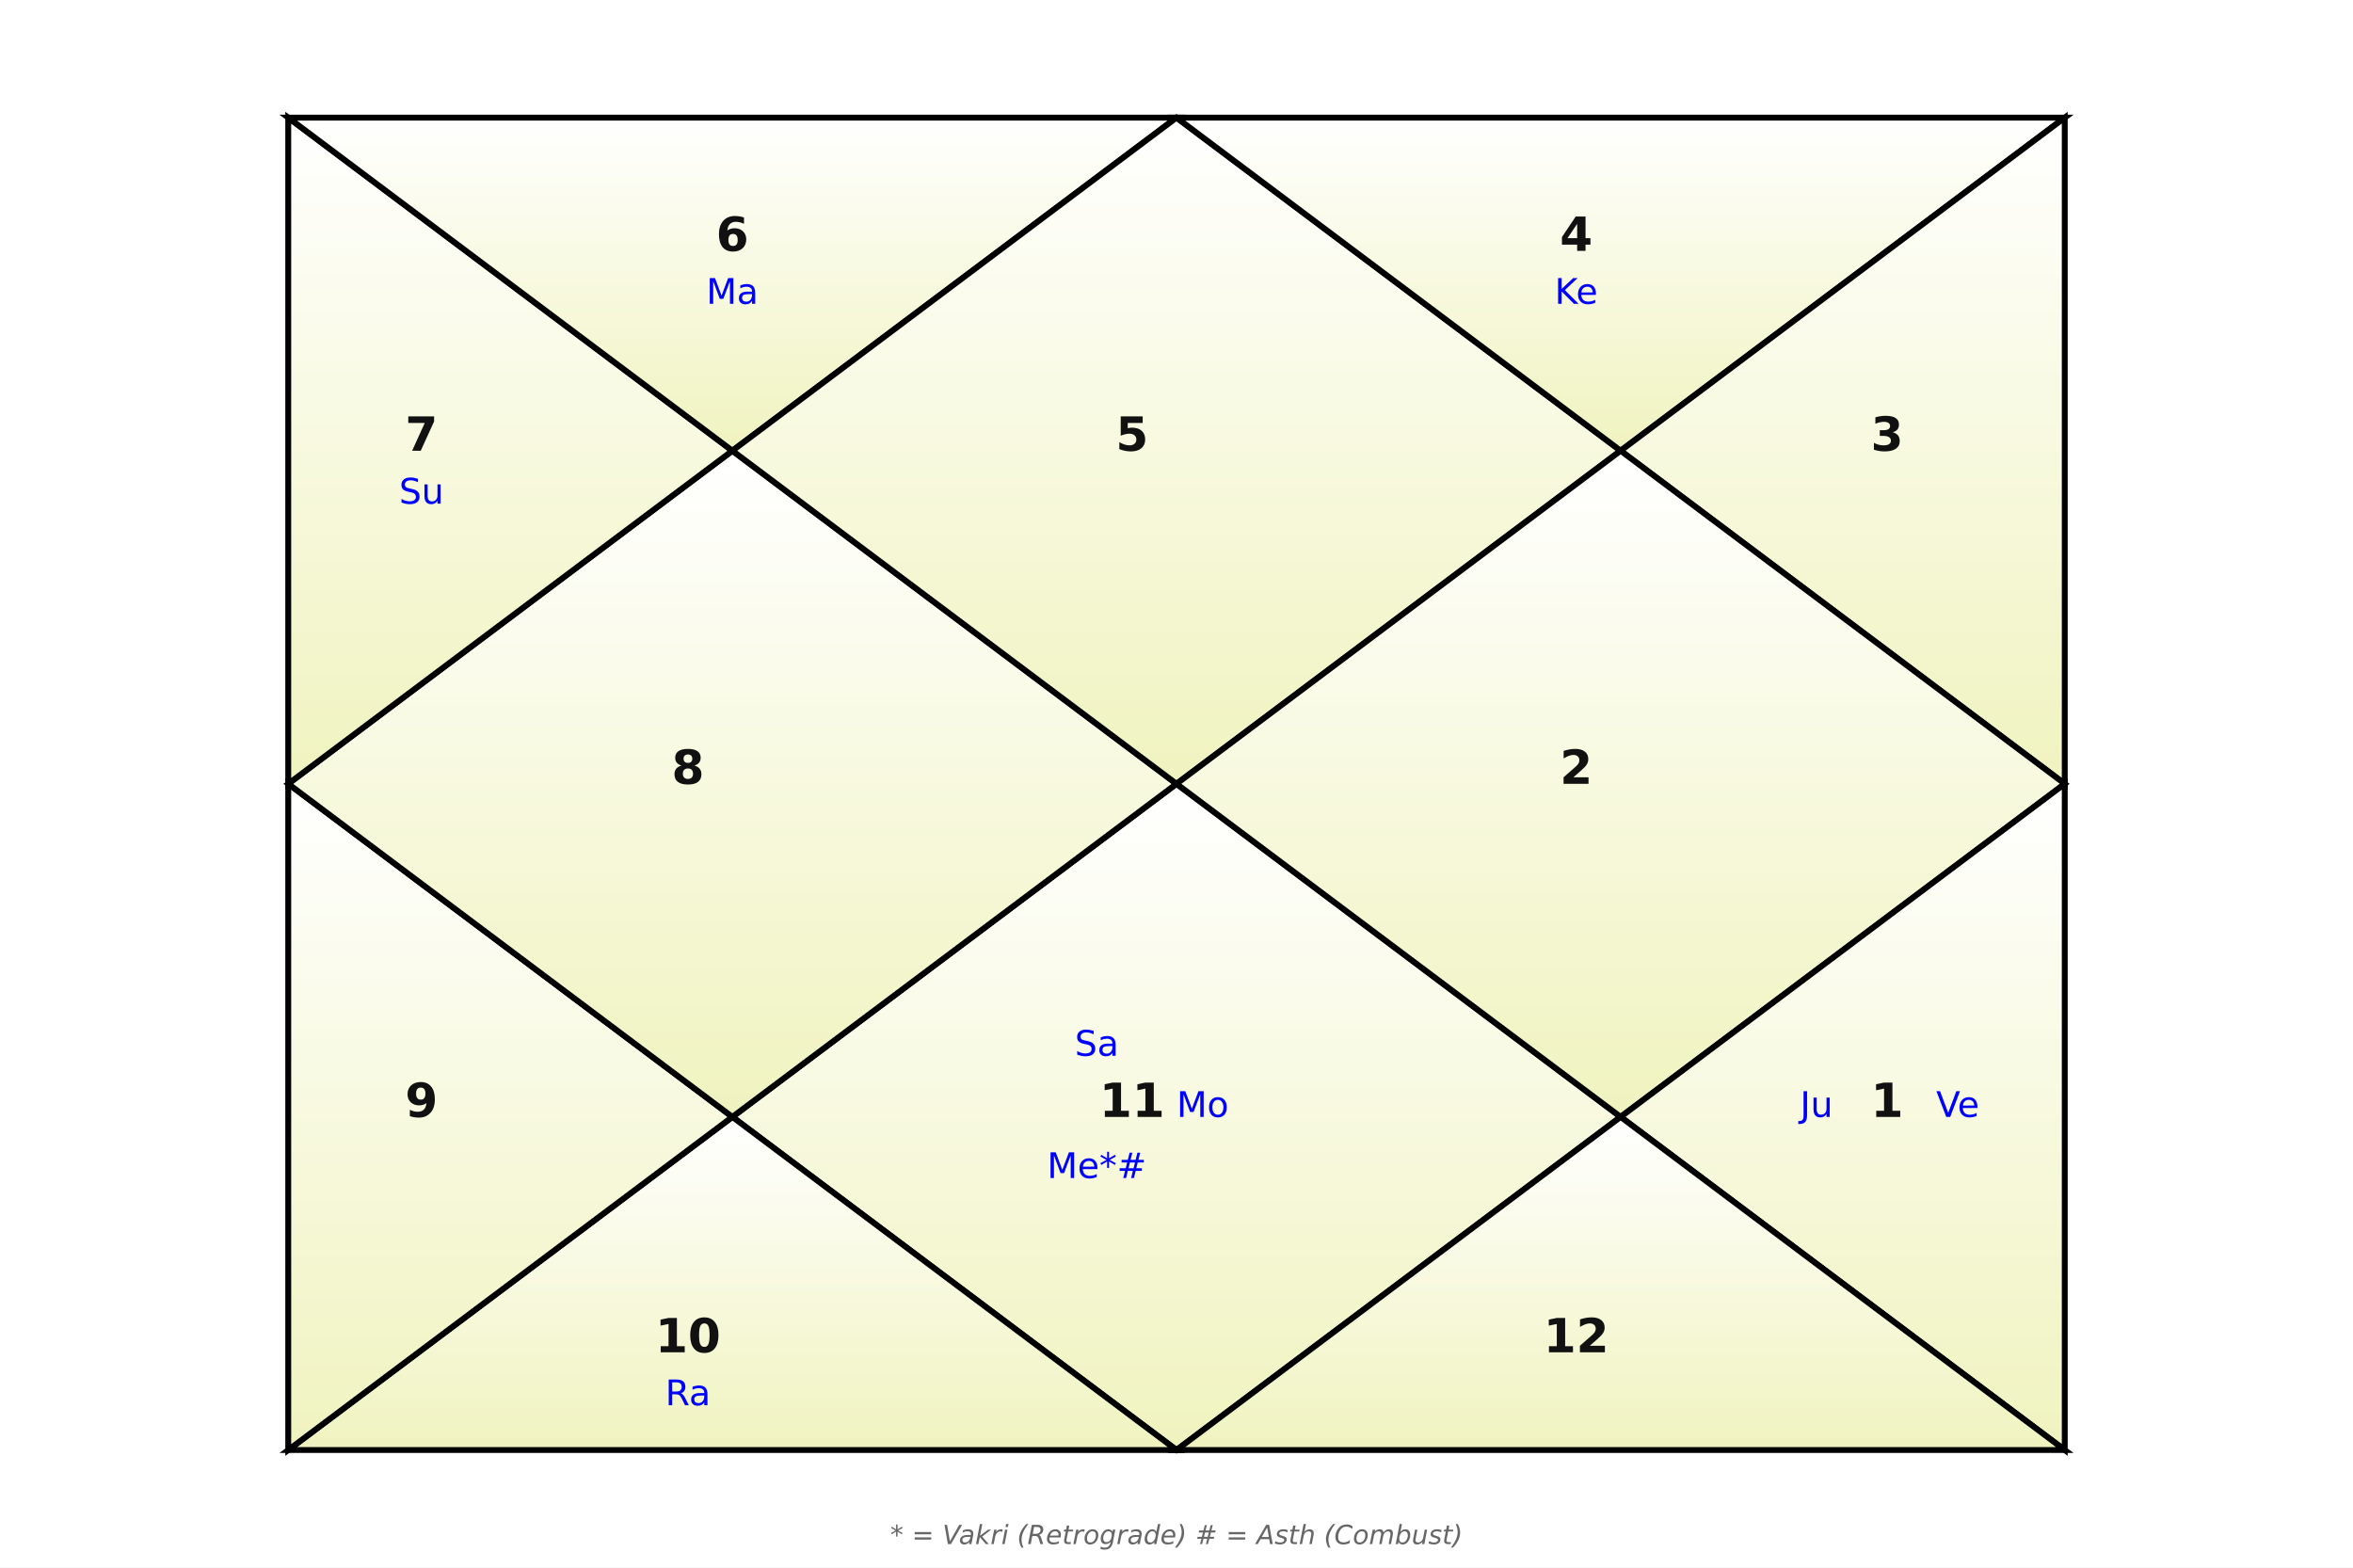
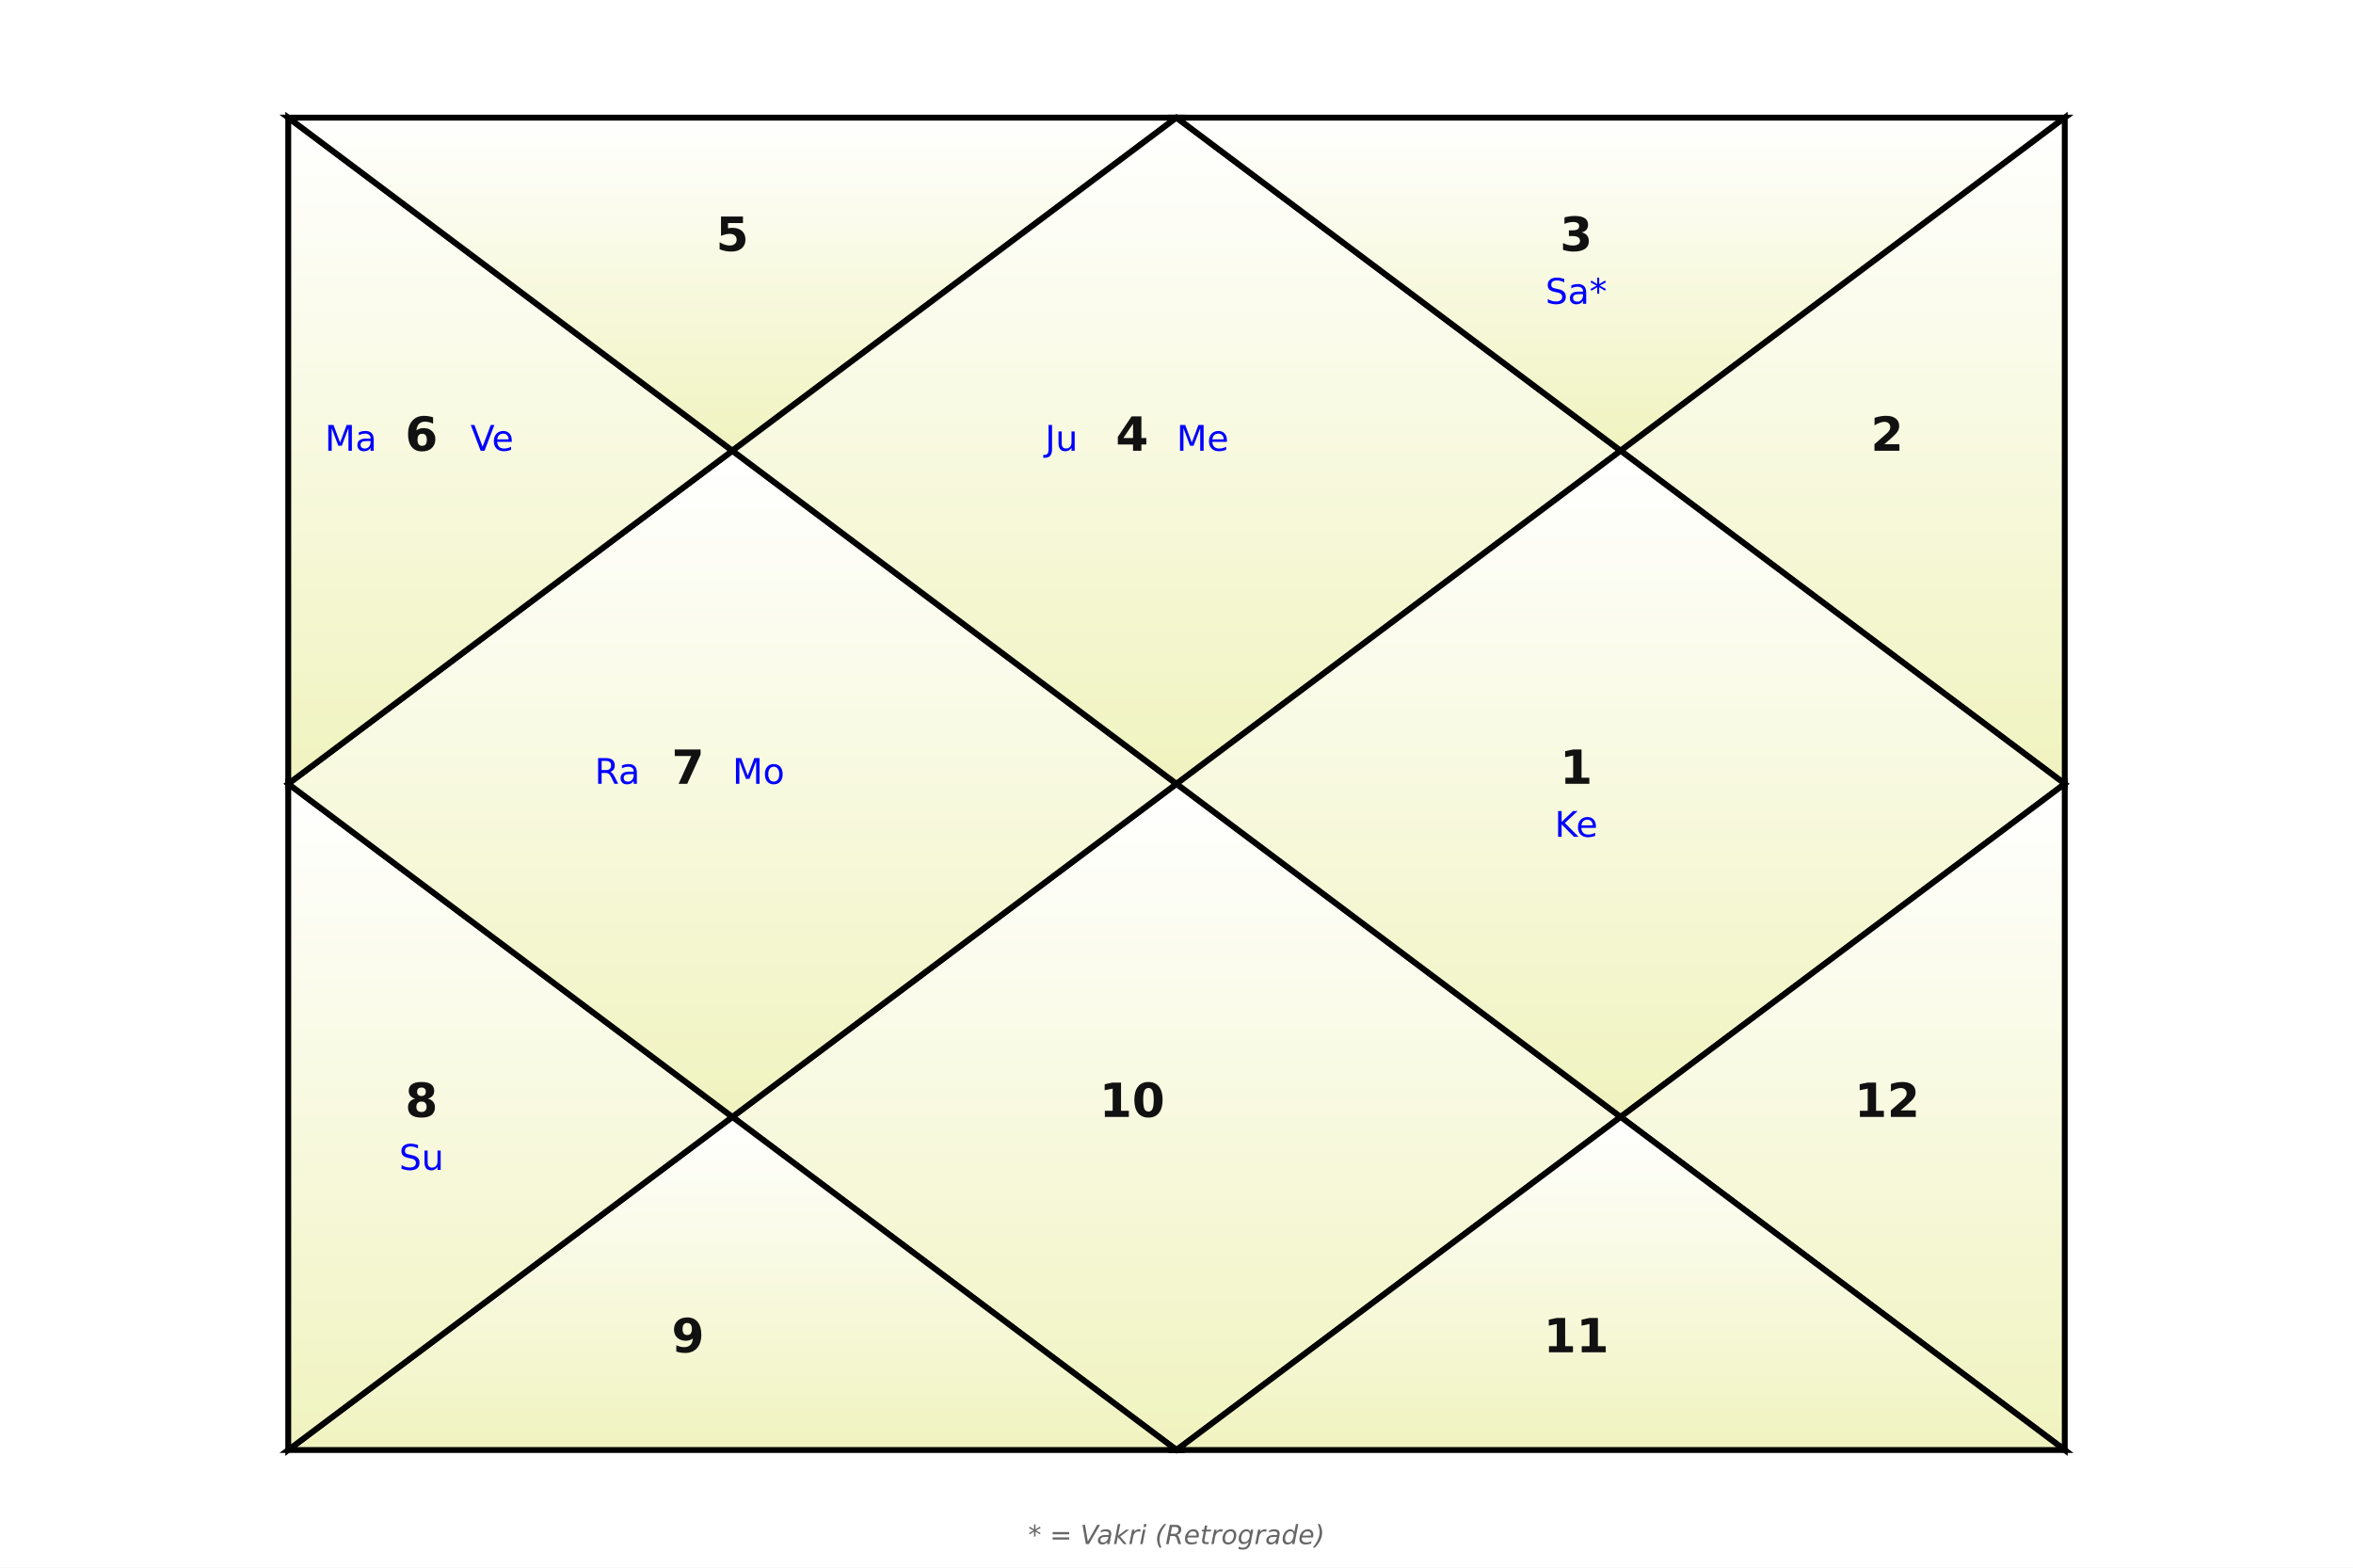
<svg xmlns="http://www.w3.org/2000/svg" baseProfile="full" height="100%" version="1.1" viewBox="0 0 800 533" width="100%">
  <defs>
    <linearGradient id="houseGrad" x1="0" x2="0" y1="0" y2="1">
      <stop offset="0" stop-color="white" />
      <stop offset="1" stop-color="#f0f3bf" />
    </linearGradient>
  </defs>
  <rect fill="white" height="533" width="800" x="0" y="0" />
  <polygon fill="url(#houseGrad)" points="249.0,379.75 400.0,493.0 551.0,379.75 400.0,266.5" stroke="#000" stroke-width="2" />
  <polygon fill="url(#houseGrad)" points="249.0,379.75 98.0,493.0 400.0,493.0" stroke="#000" stroke-width="2" />
  <polygon fill="url(#houseGrad)" points="98.0,266.5 98.0,493.0 249.0,379.75" stroke="#000" stroke-width="2" />
  <polygon fill="url(#houseGrad)" points="98.0,266.5 249.0,379.75 400.0,266.5 249.0,153.25" stroke="#000" stroke-width="2" />
  <polygon fill="url(#houseGrad)" points="98.0,40.0 98.0,266.5 249.0,153.25" stroke="#000" stroke-width="2" />
  <polygon fill="url(#houseGrad)" points="98.0,40.0 249.0,153.25 400.0,40.0" stroke="#000" stroke-width="2" />
  <polygon fill="url(#houseGrad)" points="249.0,153.25 400.0,266.5 551.0,153.25 400.0,40.0" stroke="#000" stroke-width="2" />
  <polygon fill="url(#houseGrad)" points="400.0,40.0 551.0,153.25 702.0,40.0" stroke="#000" stroke-width="2" />
  <polygon fill="url(#houseGrad)" points="551.0,153.25 702.0,266.5 702.0,40.0" stroke="#000" stroke-width="2" />
  <polygon fill="url(#houseGrad)" points="551.0,153.25 400.0,266.5 551.0,379.75 702.0,266.5" stroke="#000" stroke-width="2" />
  <polygon fill="url(#houseGrad)" points="551.0,379.75 702.0,493.0 702.0,266.5" stroke="#000" stroke-width="2" />
  <polygon fill="url(#houseGrad)" points="551.0,379.75 400.0,493.0 702.0,493.0" stroke="#000" stroke-width="2" />
-   <text fill="#111111" font-family="DejaVu Sans, Arial, sans-serif" font-size="16" font-weight="bold" text-anchor="middle" x="384.9" y="153.25">5</text>
-   <text fill="#111111" font-family="DejaVu Sans, Arial, sans-serif" font-size="16" font-weight="bold" text-anchor="middle" x="249.0" y="85.3">6</text>
-   <text fill="#0000ff" font-family="DejaVu Sans, Arial, sans-serif" font-size="12" text-anchor="middle" x="249.0" y="103.3">Ma</text>
-   <text fill="#111111" font-family="DejaVu Sans, Arial, sans-serif" font-size="16" font-weight="bold" text-anchor="middle" x="143.3" y="153.25">7</text>
-   <text fill="#0000ff" font-family="DejaVu Sans, Arial, sans-serif" font-size="12" text-anchor="middle" x="143.3" y="171.25">Su</text>
-   <text fill="#111111" font-family="DejaVu Sans, Arial, sans-serif" font-size="16" font-weight="bold" text-anchor="middle" x="233.9" y="266.5">8</text>
-   <text fill="#111111" font-family="DejaVu Sans, Arial, sans-serif" font-size="16" font-weight="bold" text-anchor="middle" x="143.3" y="379.75">9</text>
-   <text fill="#111111" font-family="DejaVu Sans, Arial, sans-serif" font-size="16" font-weight="bold" text-anchor="middle" x="233.9" y="459.78">10</text>
-   <text fill="#0000ff" font-family="DejaVu Sans, Arial, sans-serif" font-size="12" text-anchor="middle" x="233.9" y="477.78">Ra</text>
-   <text fill="#111111" font-family="DejaVu Sans, Arial, sans-serif" font-size="16" font-weight="bold" text-anchor="middle" x="384.9" y="379.75">11</text>
-   <text fill="#0000ff" font-family="DejaVu Sans, Arial, sans-serif" font-size="12" text-anchor="middle" x="408.9" y="379.75">Mo</text>
-   <text fill="#0000ff" font-family="DejaVu Sans, Arial, sans-serif" font-size="12" text-anchor="middle" x="372.9" y="400.535">Me*#</text>
-   <text fill="#0000ff" font-family="DejaVu Sans, Arial, sans-serif" font-size="12" text-anchor="middle" x="372.9" y="358.965">Sa</text>
-   <text fill="#111111" font-family="DejaVu Sans, Arial, sans-serif" font-size="16" font-weight="bold" text-anchor="middle" x="535.9" y="459.78">12</text>
-   <text fill="#111111" font-family="DejaVu Sans, Arial, sans-serif" font-size="16" font-weight="bold" text-anchor="middle" x="641.6" y="379.75">1</text>
-   <text fill="#0000ff" font-family="DejaVu Sans, Arial, sans-serif" font-size="12" text-anchor="middle" x="665.6" y="379.75">Ve</text>
-   <text fill="#0000ff" font-family="DejaVu Sans, Arial, sans-serif" font-size="12" text-anchor="middle" x="617.6" y="379.75">Ju</text>
-   <text fill="#111111" font-family="DejaVu Sans, Arial, sans-serif" font-size="16" font-weight="bold" text-anchor="middle" x="535.9" y="266.5">2</text>
-   <text fill="#111111" font-family="DejaVu Sans, Arial, sans-serif" font-size="16" font-weight="bold" text-anchor="middle" x="641.6" y="153.25">3</text>
-   <text fill="#111111" font-family="DejaVu Sans, Arial, sans-serif" font-size="16" font-weight="bold" text-anchor="middle" x="535.9" y="85.3">4</text>
-   <text fill="#0000ff" font-family="DejaVu Sans, Arial, sans-serif" font-size="12" text-anchor="middle" x="535.9" y="103.3">Ke</text>
-   <text fill="#666" font-family="DejaVu Sans" font-size="9" font-style="italic" text-anchor="middle" x="400.0" y="525">* = Vakri (Retrograde)  # = Asth (Combust)</text>
+   <text fill="#111111" font-family="DejaVu Sans, Arial, sans-serif" font-size="16" font-weight="bold" text-anchor="middle" x="384.9" y="153.25">4</text>
+   <text fill="#0000ff" font-family="DejaVu Sans, Arial, sans-serif" font-size="12" text-anchor="middle" x="408.9" y="153.25">Me</text>
+   <text fill="#0000ff" font-family="DejaVu Sans, Arial, sans-serif" font-size="12" text-anchor="middle" x="360.9" y="153.25">Ju</text>
+   <text fill="#111111" font-family="DejaVu Sans, Arial, sans-serif" font-size="16" font-weight="bold" text-anchor="middle" x="249.0" y="85.3">5</text>
+   <text fill="#111111" font-family="DejaVu Sans, Arial, sans-serif" font-size="16" font-weight="bold" text-anchor="middle" x="143.3" y="153.25">6</text>
+   <text fill="#0000ff" font-family="DejaVu Sans, Arial, sans-serif" font-size="12" text-anchor="middle" x="167.3" y="153.25">Ve</text>
+   <text fill="#0000ff" font-family="DejaVu Sans, Arial, sans-serif" font-size="12" text-anchor="middle" x="119.3" y="153.25">Ma</text>
+   <text fill="#111111" font-family="DejaVu Sans, Arial, sans-serif" font-size="16" font-weight="bold" text-anchor="middle" x="233.9" y="266.5">7</text>
+   <text fill="#0000ff" font-family="DejaVu Sans, Arial, sans-serif" font-size="12" text-anchor="middle" x="257.9" y="266.5">Mo</text>
+   <text fill="#0000ff" font-family="DejaVu Sans, Arial, sans-serif" font-size="12" text-anchor="middle" x="209.9" y="266.5">Ra</text>
+   <text fill="#111111" font-family="DejaVu Sans, Arial, sans-serif" font-size="16" font-weight="bold" text-anchor="middle" x="143.3" y="379.75">8</text>
+   <text fill="#0000ff" font-family="DejaVu Sans, Arial, sans-serif" font-size="12" text-anchor="middle" x="143.3" y="397.75">Su</text>
+   <text fill="#111111" font-family="DejaVu Sans, Arial, sans-serif" font-size="16" font-weight="bold" text-anchor="middle" x="233.9" y="459.78">9</text>
+   <text fill="#111111" font-family="DejaVu Sans, Arial, sans-serif" font-size="16" font-weight="bold" text-anchor="middle" x="384.9" y="379.75">10</text>
+   <text fill="#111111" font-family="DejaVu Sans, Arial, sans-serif" font-size="16" font-weight="bold" text-anchor="middle" x="535.9" y="459.78">11</text>
+   <text fill="#111111" font-family="DejaVu Sans, Arial, sans-serif" font-size="16" font-weight="bold" text-anchor="middle" x="641.6" y="379.75">12</text>
+   <text fill="#111111" font-family="DejaVu Sans, Arial, sans-serif" font-size="16" font-weight="bold" text-anchor="middle" x="535.9" y="266.5">1</text>
+   <text fill="#0000ff" font-family="DejaVu Sans, Arial, sans-serif" font-size="12" text-anchor="middle" x="535.9" y="284.5">Ke</text>
+   <text fill="#111111" font-family="DejaVu Sans, Arial, sans-serif" font-size="16" font-weight="bold" text-anchor="middle" x="641.6" y="153.25">2</text>
+   <text fill="#111111" font-family="DejaVu Sans, Arial, sans-serif" font-size="16" font-weight="bold" text-anchor="middle" x="535.9" y="85.3">3</text>
+   <text fill="#0000ff" font-family="DejaVu Sans, Arial, sans-serif" font-size="12" text-anchor="middle" x="535.9" y="103.3">Sa*</text>
+   <text fill="#666" font-family="DejaVu Sans" font-size="9" font-style="italic" text-anchor="middle" x="400.0" y="525">* = Vakri (Retrograde)</text>
</svg>
